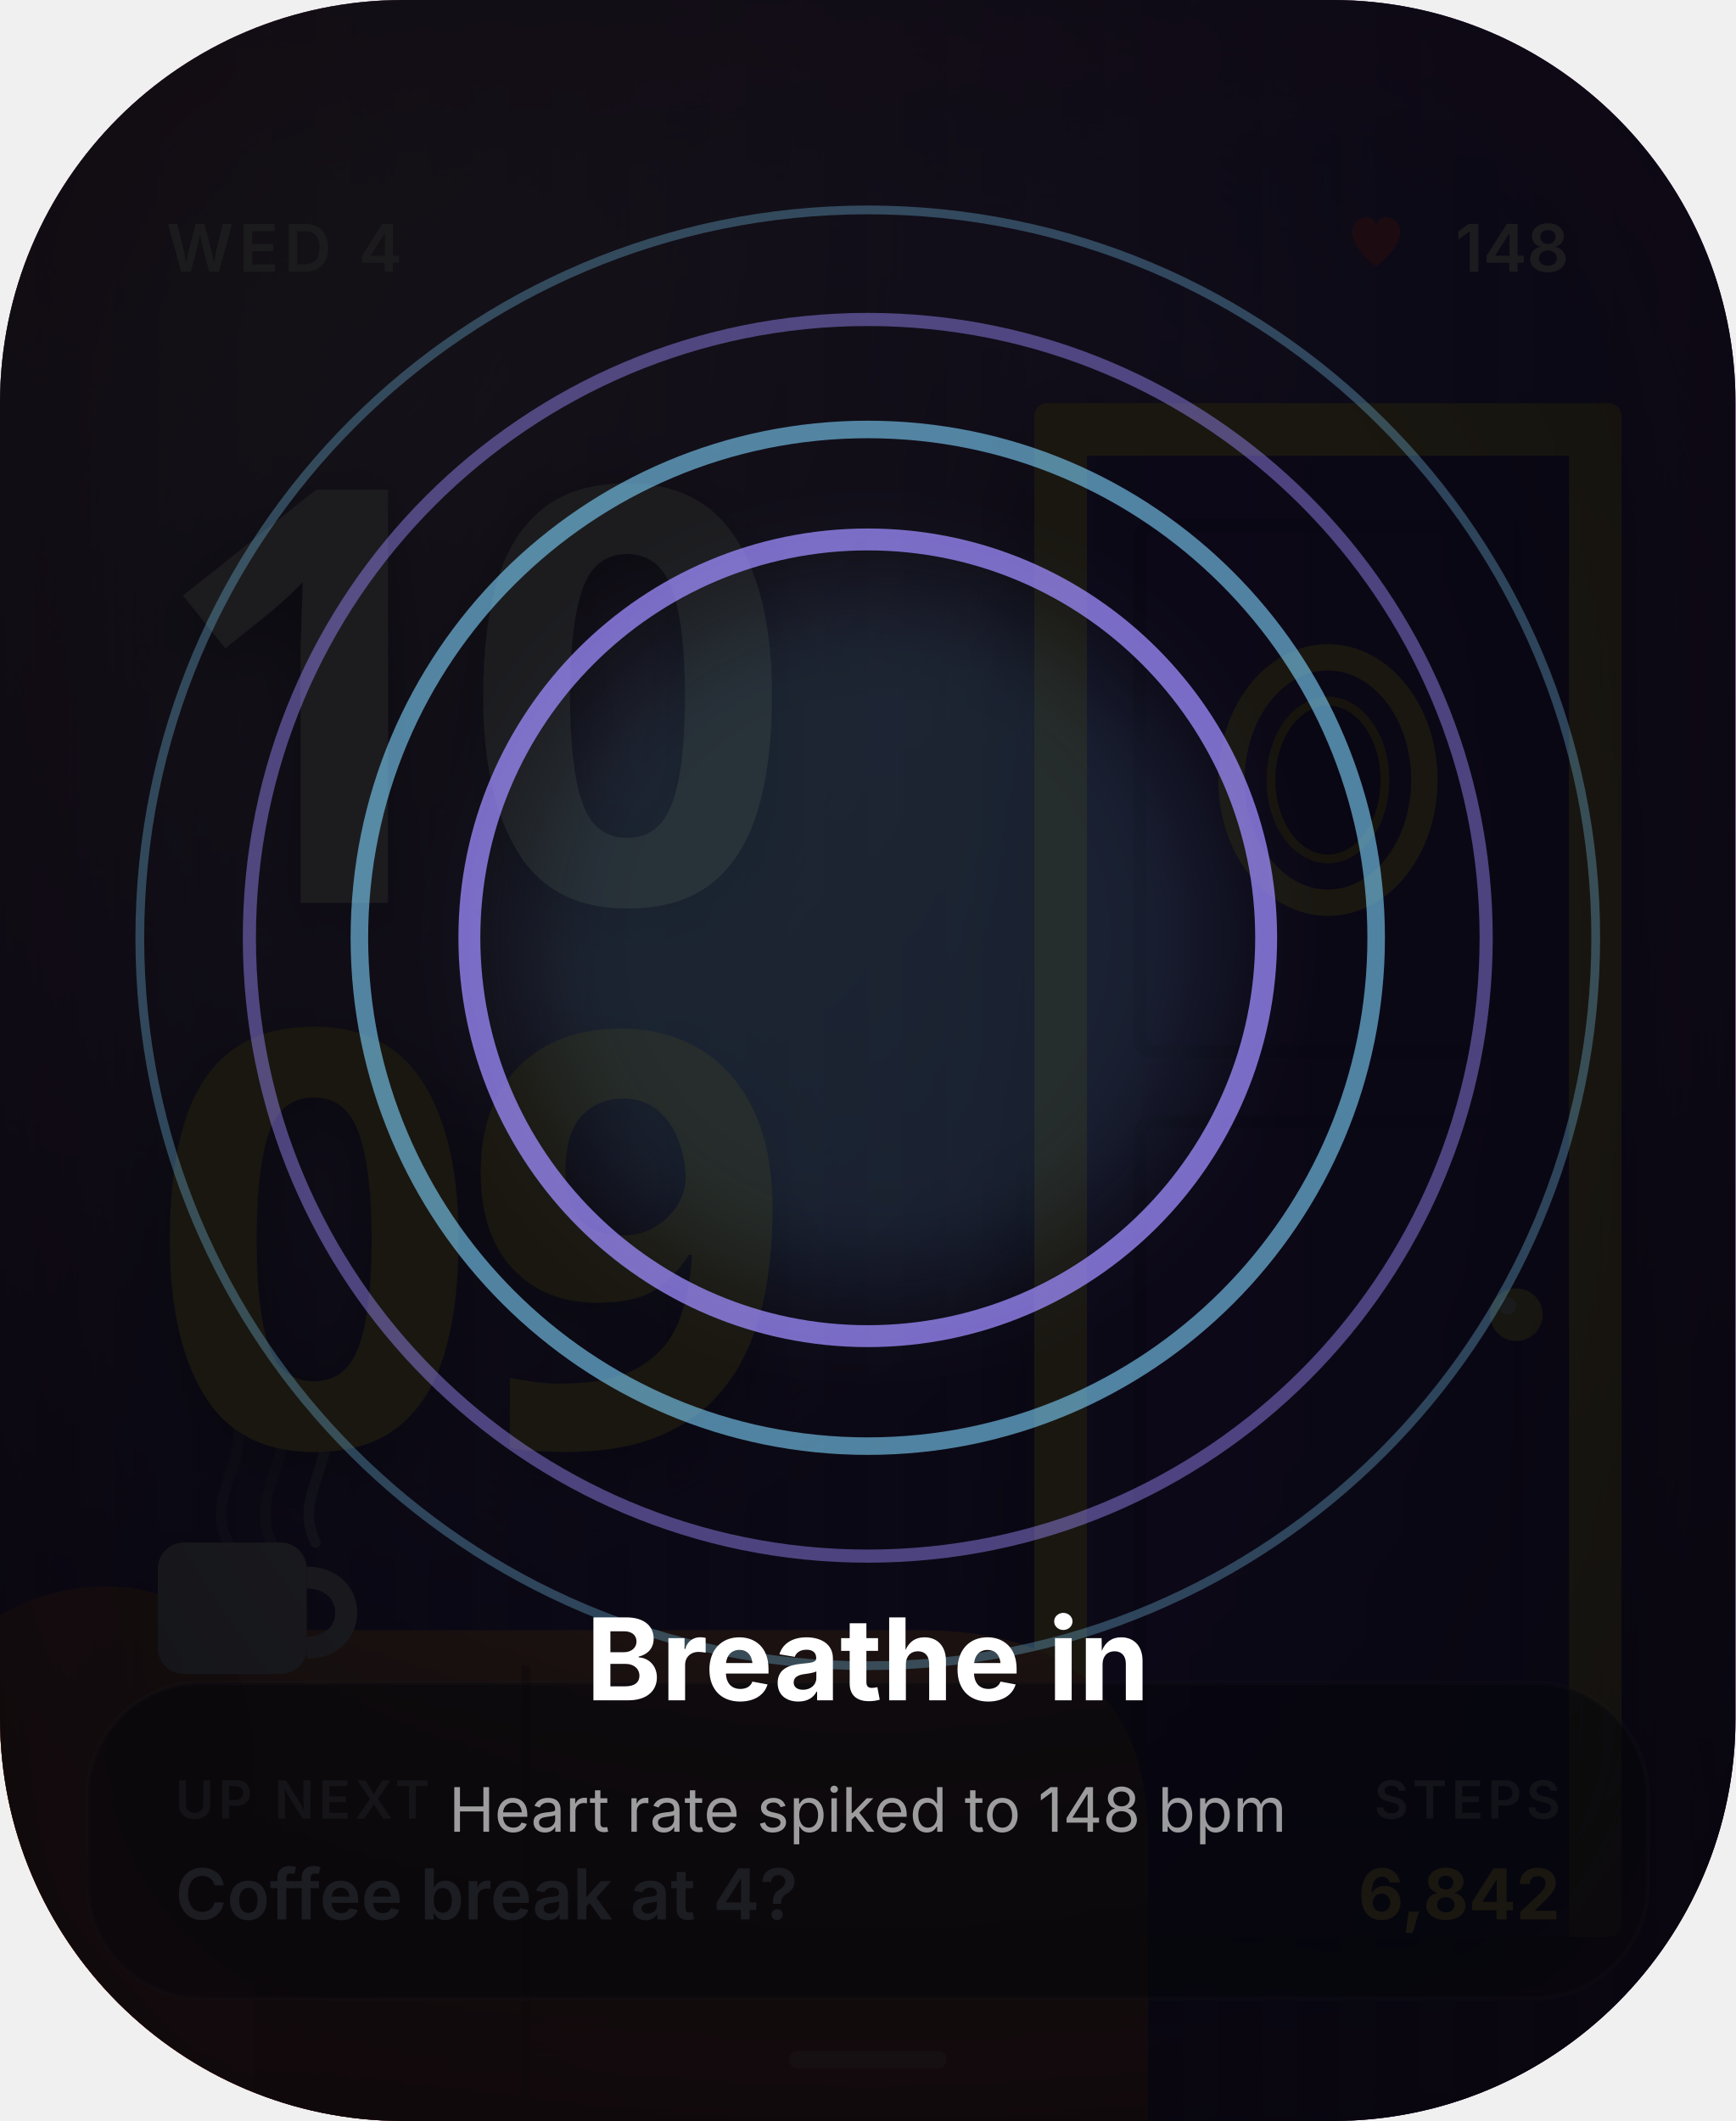
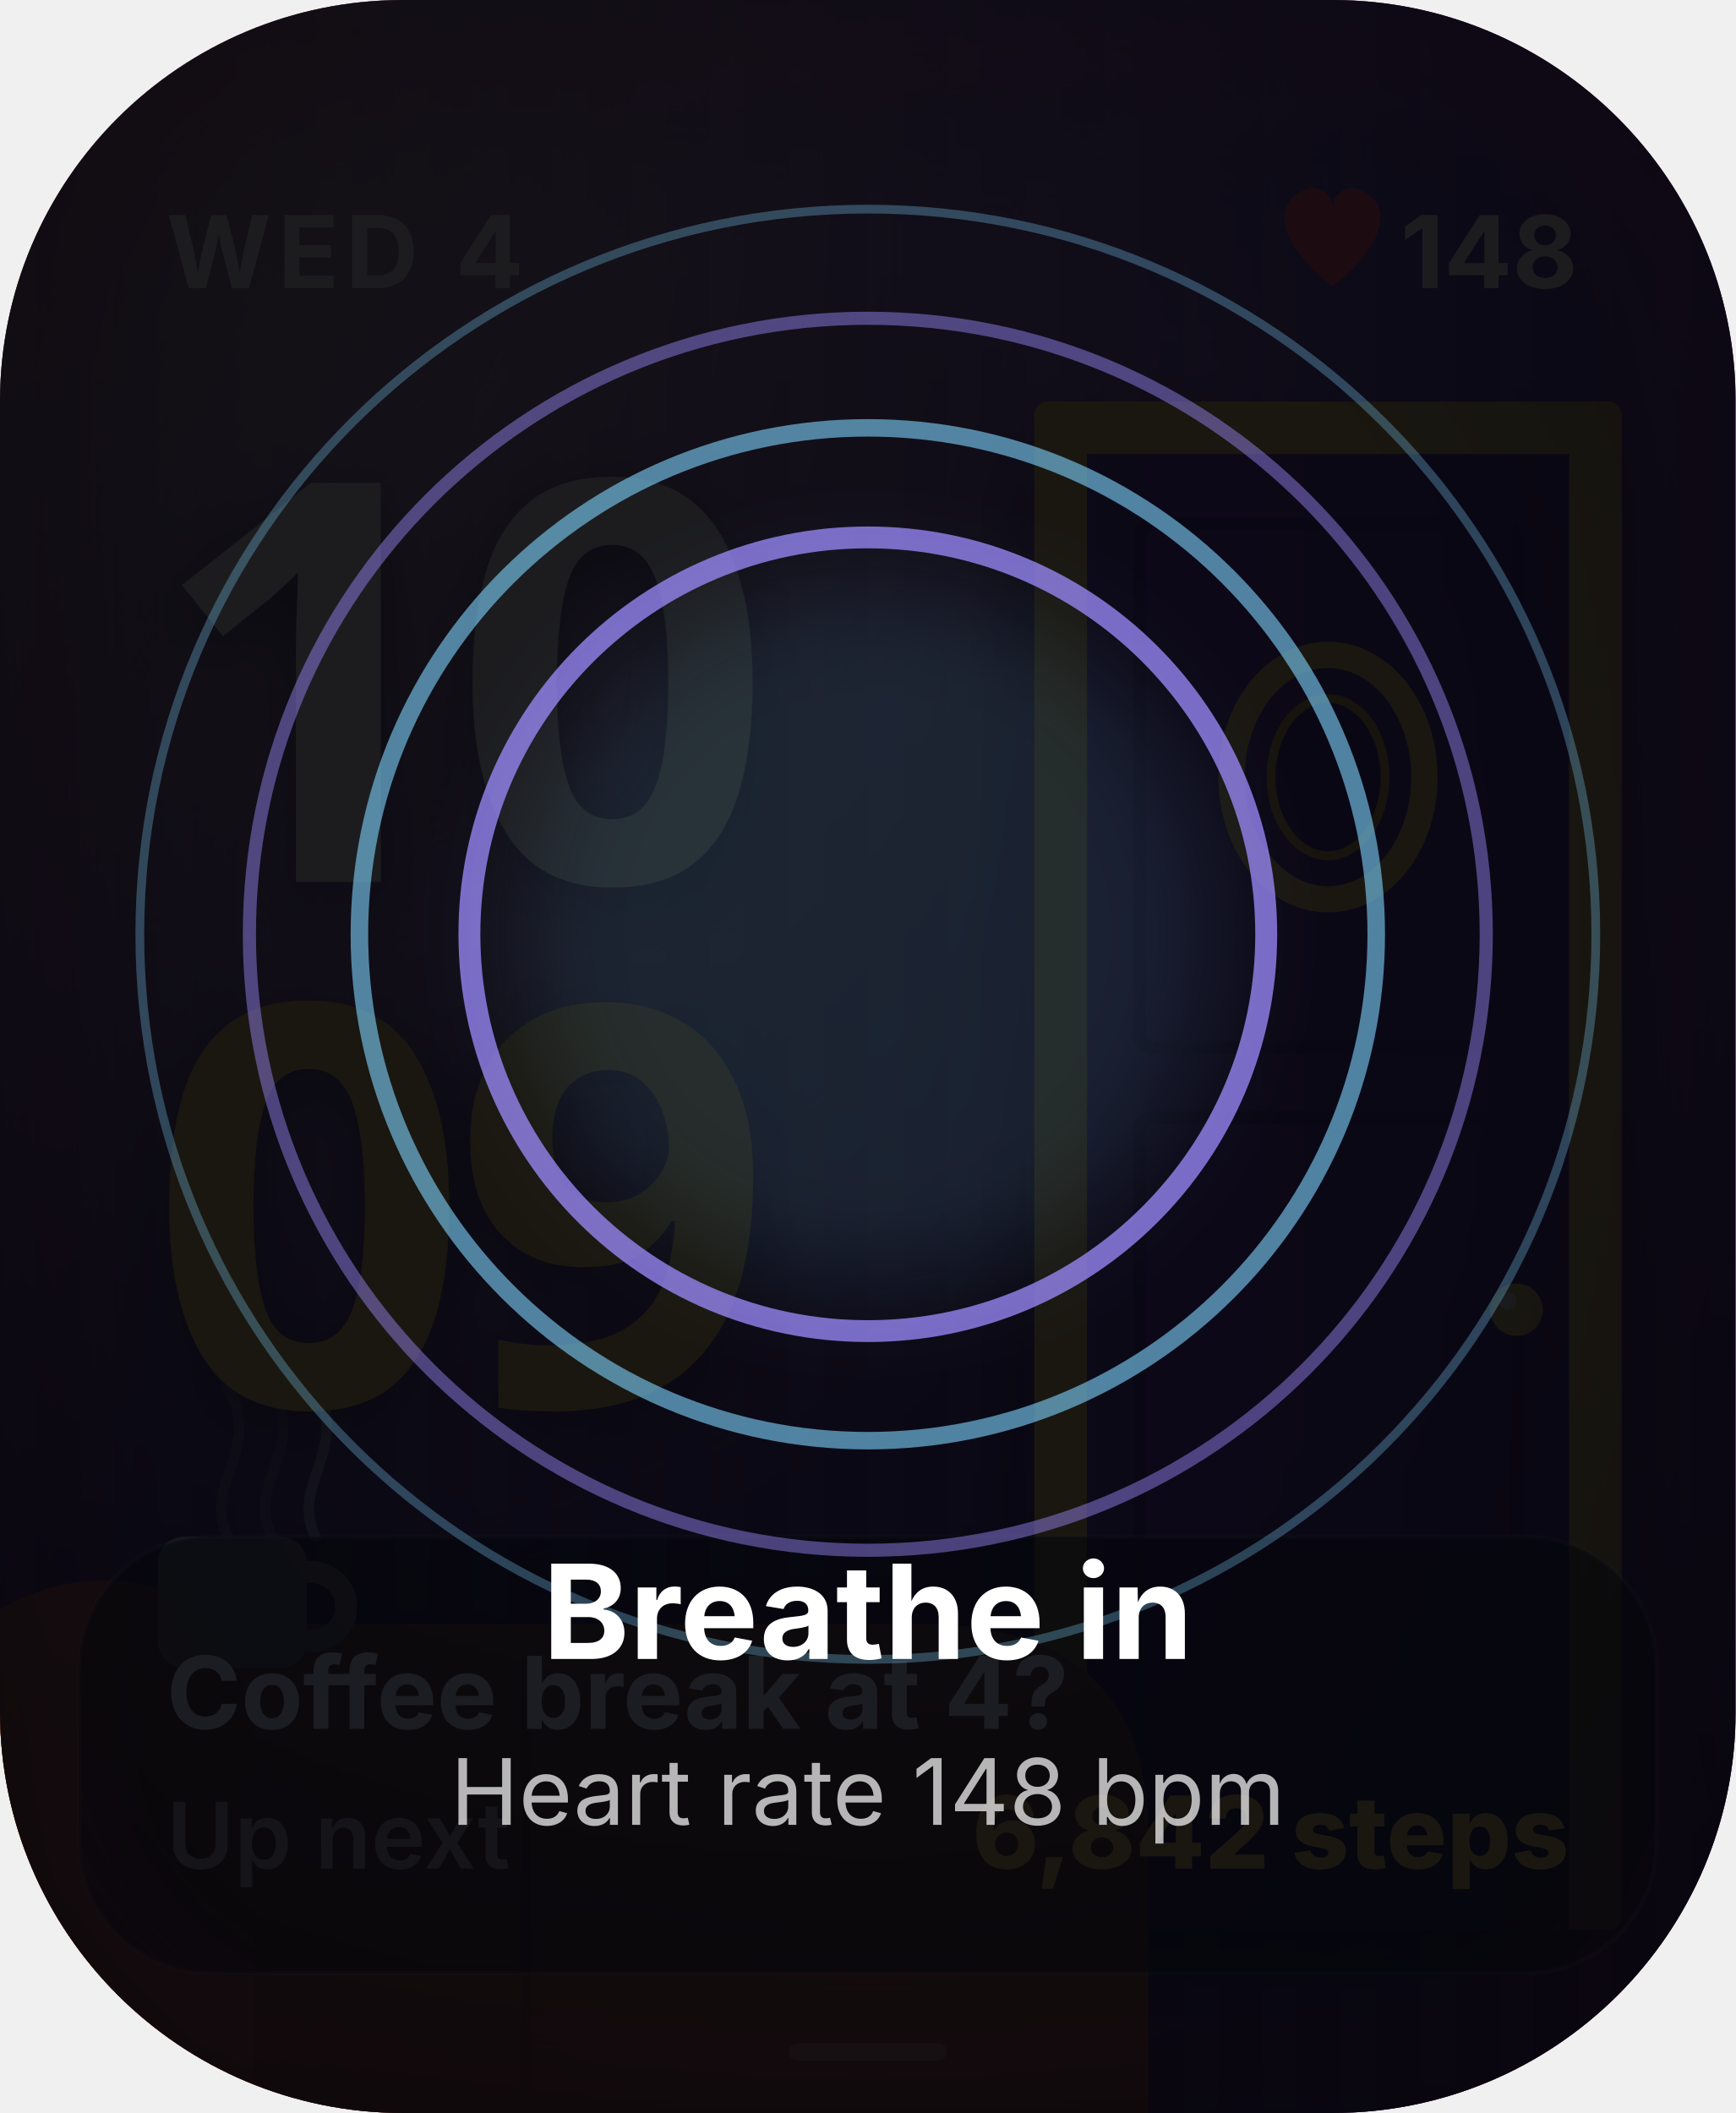
- <svg xmlns="http://www.w3.org/2000/svg" width="396" height="484" viewBox="0 0 396 484">
+ <svg xmlns="http://www.w3.org/2000/svg" width="368" height="448" preserveAspectRatio="none" viewBox="0 0 396 484">
  <defs>
    <clipPath id="hclip">
      <rect width="396" height="484" rx="92" />
    </clipPath>
    <filter id="hsoft" x="-50%" y="-50%" width="200%" height="200%">
      <feGaussianBlur stdDeviation="12" />
    </filter>
    <filter id="hshadow" x="-20%" y="-20%" width="140%" height="140%">
      <feDropShadow dx="0" dy="4" stdDeviation="8" flood-color="#000" flood-opacity=".45" />
    </filter>
    <radialGradient id="hvig" cx=".5" cy=".45" r=".75">
      <stop offset=".45" stop-color="#000" stop-opacity="0" />
      <stop offset="1" stop-color="#000" stop-opacity=".5" />
    </radialGradient>
  </defs>
  <g clip-path="url(#hclip)">
    <defs>
      <linearGradient id="hw" x1="0" y1="0" x2="0" y2="1">
        <stop offset="0" stop-color="#7446ad" />
        <stop offset="1" stop-color="#3a1d62" />
      </linearGradient>
      <linearGradient id="hd" x1="0" y1="0" x2="1" y2="0">
        <stop offset="0" stop-color="#5f2f93" />
        <stop offset="1" stop-color="#4a2276" />
      </linearGradient>
      <radialGradient id="hlamp" cx=".15" cy=".1" r=".7">
        <stop offset="0" stop-color="#ffcf8a" stop-opacity=".55" />
        <stop offset="1" stop-color="#ffcf8a" stop-opacity="0" />
      </radialGradient>
      <linearGradient id="hc" x1="0" y1="0" x2="0" y2="1">
        <stop offset="0" stop-color="#e98547" />
        <stop offset="1" stop-color="#a94c1f" />
      </linearGradient>
      <filter id="hsh" x="-60%" y="-60%" width="220%" height="220%">
        <feGaussianBlur stdDeviation="10" />
      </filter>
    </defs>
    <rect width="396" height="484" fill="url(#hw)" />
    <rect x="0" width="8" height="484" fill="#fff" opacity=".035" />
    <rect x="18" width="8" height="484" fill="#fff" opacity=".035" />
    <rect x="36" width="8" height="484" fill="#fff" opacity=".035" />
    <rect x="54" width="8" height="484" fill="#fff" opacity=".035" />
    <rect x="72" width="8" height="484" fill="#fff" opacity=".035" />
    <rect x="90" width="8" height="484" fill="#fff" opacity=".035" />
    <rect x="108" width="8" height="484" fill="#fff" opacity=".035" />
    <rect x="126" width="8" height="484" fill="#fff" opacity=".035" />
    <rect x="144" width="8" height="484" fill="#fff" opacity=".035" />
    <rect x="162" width="8" height="484" fill="#fff" opacity=".035" />
    <rect x="180" width="8" height="484" fill="#fff" opacity=".035" />
    <rect x="198" width="8" height="484" fill="#fff" opacity=".035" />
    <rect x="216" width="8" height="484" fill="#fff" opacity=".035" />
    <rect x="234" width="8" height="484" fill="#fff" opacity=".035" />
    <rect x="252" width="8" height="484" fill="#fff" opacity=".035" />
    <rect x="270" width="8" height="484" fill="#fff" opacity=".035" />
    <rect x="288" width="8" height="484" fill="#fff" opacity=".035" />
    <rect x="306" width="8" height="484" fill="#fff" opacity=".035" />
    <rect x="324" width="8" height="484" fill="#fff" opacity=".035" />
    <rect x="342" width="8" height="484" fill="#fff" opacity=".035" />
    <rect x="360" width="8" height="484" fill="#fff" opacity=".035" />
    <rect x="378" width="8" height="484" fill="#fff" opacity=".035" />
    <rect width="396" height="484" fill="url(#hlamp)" />
    <rect x="232" y="104" width="138" height="340" fill="#000" opacity=".35" filter="url(#hsh)" />
    <rect x="236" y="92" width="134" height="350" rx="3" fill="#e9c44c" />
    <rect x="248" y="104" width="110" height="338" fill="url(#hd)" />
    <rect x="260" y="120" width="86" height="120" rx="3" fill="none" stroke="#3d1a66" stroke-width="3" opacity=".7" />
    <rect x="260" y="256" width="86" height="160" rx="3" fill="none" stroke="#3d1a66" stroke-width="3" opacity=".7" />
    <ellipse cx="303" cy="178" rx="22" ry="28" fill="none" stroke="#e9c44c" stroke-width="6" />
    <ellipse cx="303" cy="178" rx="13" ry="18" fill="#3a1d62" stroke="#c99f2e" stroke-width="2" />
    <circle cx="346" cy="300" r="6" fill="#e9c44c" />
    <circle cx="344" cy="298" r="2" fill="#fff7d0" />
    <path d="M-20 420 C -20 386 6 372 40 372 L 210 372 C 244 372 262 388 262 420 L 262 484 L -20 484 Z" fill="url(#hc)" />
    <path d="M-20 404 C -20 380 0 362 24 362 C 48 362 58 380 58 404 L 58 484 L -20 484 Z" fill="#c76530" />
    <line x1="120" y1="380" x2="120" y2="484" stroke="#8f3e17" stroke-width="2" opacity=".6" />
    <g transform="translate(36 352)">
      <rect x="0" y="0" width="34" height="30" rx="6" fill="#f6efe2" />
      <path d="M34 8 C 46 8 46 24 34 24" stroke="#f6efe2" stroke-width="5" fill="none" />
    </g>
    <path d="M52 352 C 46 340, 60 332, 52 318" stroke="#fff" stroke-width="2.4" fill="none" stroke-linecap="round" opacity="0.24" />
    <path d="M62 352 C 56 340, 70 332, 62 318" stroke="#fff" stroke-width="2.4" fill="none" stroke-linecap="round" opacity="0.22" />
    <path d="M72 352 C 66 340, 80 332, 72 318" stroke="#fff" stroke-width="2.4" fill="none" stroke-linecap="round" opacity="0.50" />
    <rect width="396" height="484" fill="url(#hvig)" />
-     <text x="38" y="62" font-family="Inter, 'Inter Tight', system-ui, sans-serif" font-size="15" font-weight="600" letter-spacing="1.2" fill="#FFF4DC" opacity=".9">WED 4</text>
-     <path transform="translate(314.0 57.0) scale(0.632)" fill="#ff4d5e" d="M0 6 C -9 -1 -11 -8 -6 -11 C -3 -13 0 -11 0 -8 C 0 -11 3 -13 6 -11 C 11 -8 9 -1 0 6Z" />
-     <text x="358" y="62" text-anchor="end" font-family="Inter, 'Inter Tight', system-ui, sans-serif" font-size="15" font-weight="600" fill="#FFF4DC">148</text>
+     <text x="38" y="66" font-family="Inter" font-size="23" font-weight="700" letter-spacing="1.5" fill="#FFF4DC">WED 4</text>
+     <path transform="translate(304.0 58.0) scale(1.260)" fill="#ff4d5e" d="M0 6 C -9 -1 -11 -8 -6 -11 C -3 -13 0 -11 0 -8 C 0 -11 3 -13 6 -11 C 11 -8 9 -1 0 6Z" />
+     <text x="360" y="66" text-anchor="end" font-family="Inter" font-size="23" font-weight="700" fill="#FFF4DC">148</text>
    <g filter="url(#hshadow)">
-       <text x="34" y="206" font-family="'Gabarito', sans-serif" font-weight="800" font-size="132" letter-spacing="-4" fill="#FFF4DC">10</text>
-       <text x="34" y="330" font-family="'Gabarito', sans-serif" font-weight="800" font-size="132" letter-spacing="-4" fill="#e9c44c">09</text>
+       <text x="34" y="202" font-family="Gabarito" font-weight="800" font-size="128" letter-spacing="-4" fill="#FFF4DC">10</text>
+       <text x="34" y="322" font-family="Gabarito" font-weight="800" font-size="128" letter-spacing="-4" fill="#e9c44c">09</text>
    </g>
-     <rect x="20" y="384" width="356" height="72" rx="26" fill="#0b0b10" fill-opacity=".52" stroke="#fff" stroke-opacity=".14" />
-     <text x="40" y="415" font-family="Inter, 'Inter Tight', system-ui, sans-serif" font-size="12" font-weight="600" letter-spacing="1" fill="#fff" opacity=".55">UP NEXT</text>
-     <text x="40" y="438" font-family="Inter, 'Inter Tight', system-ui, sans-serif" font-size="16" font-weight="600" fill="#fff">Coffee break at 4?</text>
-     <text x="356" y="438" text-anchor="end" font-family="Inter, 'Inter Tight', system-ui, sans-serif" font-size="16" font-weight="700" fill="#e9c44c">6,842</text>
-     <text x="356" y="415" text-anchor="end" font-family="Inter, 'Inter Tight', system-ui, sans-serif" font-size="12" font-weight="600" letter-spacing="1" fill="#fff" opacity=".55">STEPS</text>
+     <rect x="18" y="352" width="360" height="100" rx="30" fill="#0b0b10" fill-opacity=".58" stroke="#fff" stroke-opacity=".14" />
+     <text x="38" y="396" font-family="Inter" font-size="23" font-weight="700" fill="#fff">Coffee break at 4?</text>
+     <text x="38" y="428" font-family="Inter" font-size="21" font-weight="600" fill="#fff" opacity=".6">Up next</text>
+     <text x="358" y="428" text-anchor="end" font-family="Inter" font-size="23" font-weight="800" fill="#e9c44c">6,842 steps</text>
    <rect x="180" y="468" width="36" height="4" rx="2" fill="#fff" opacity=".35" />
    <rect x="6" y="6" width="384" height="472" rx="86" fill="none" stroke="#ff2a45" stroke-width="18" opacity="0.300" filter="url(#hsoft)" />
    <rect width="396" height="484" fill="#000" opacity="0.280" />
    <rect width="396" height="484" fill="#04050a" opacity="0.86" />
    <g opacity="1.00">
      <circle cx="198" cy="214" r="90.9" fill="none" stroke="#9d8bff" stroke-width="5" opacity="0.75" />
      <circle cx="198" cy="214" r="116.0" fill="none" stroke="#7fd4ff" stroke-width="4" opacity="0.60" />
      <circle cx="198" cy="214" r="141.1" fill="none" stroke="#9d8bff" stroke-width="3" opacity="0.45" />
      <circle cx="198" cy="214" r="166.1" fill="none" stroke="#7fd4ff" stroke-width="2" opacity="0.30" />
      <circle cx="198" cy="214" r="79.6" fill="#7fd4ff" opacity=".12" filter="url(#hsoft)" />
-       <text x="198" y="388" text-anchor="middle" font-family="Inter, 'Inter Tight', system-ui, sans-serif" font-size="26" font-weight="700" fill="#fff">Breathe in</text>
-       <text x="198" y="418" text-anchor="middle" font-family="Inter, 'Inter Tight', system-ui, sans-serif" font-size="14" fill="#fff" opacity=".6">Heart rate spiked to 148 bpm</text>
+       <text x="198" y="380" text-anchor="middle" font-family="Inter" font-size="30" font-weight="700" fill="#fff">Breathe in</text>
+       <text x="198" y="418" text-anchor="middle" font-family="Inter" font-size="21" fill="#fff" opacity=".7">Heart rate 148 bpm</text>
    </g>
  </g>
</svg>
